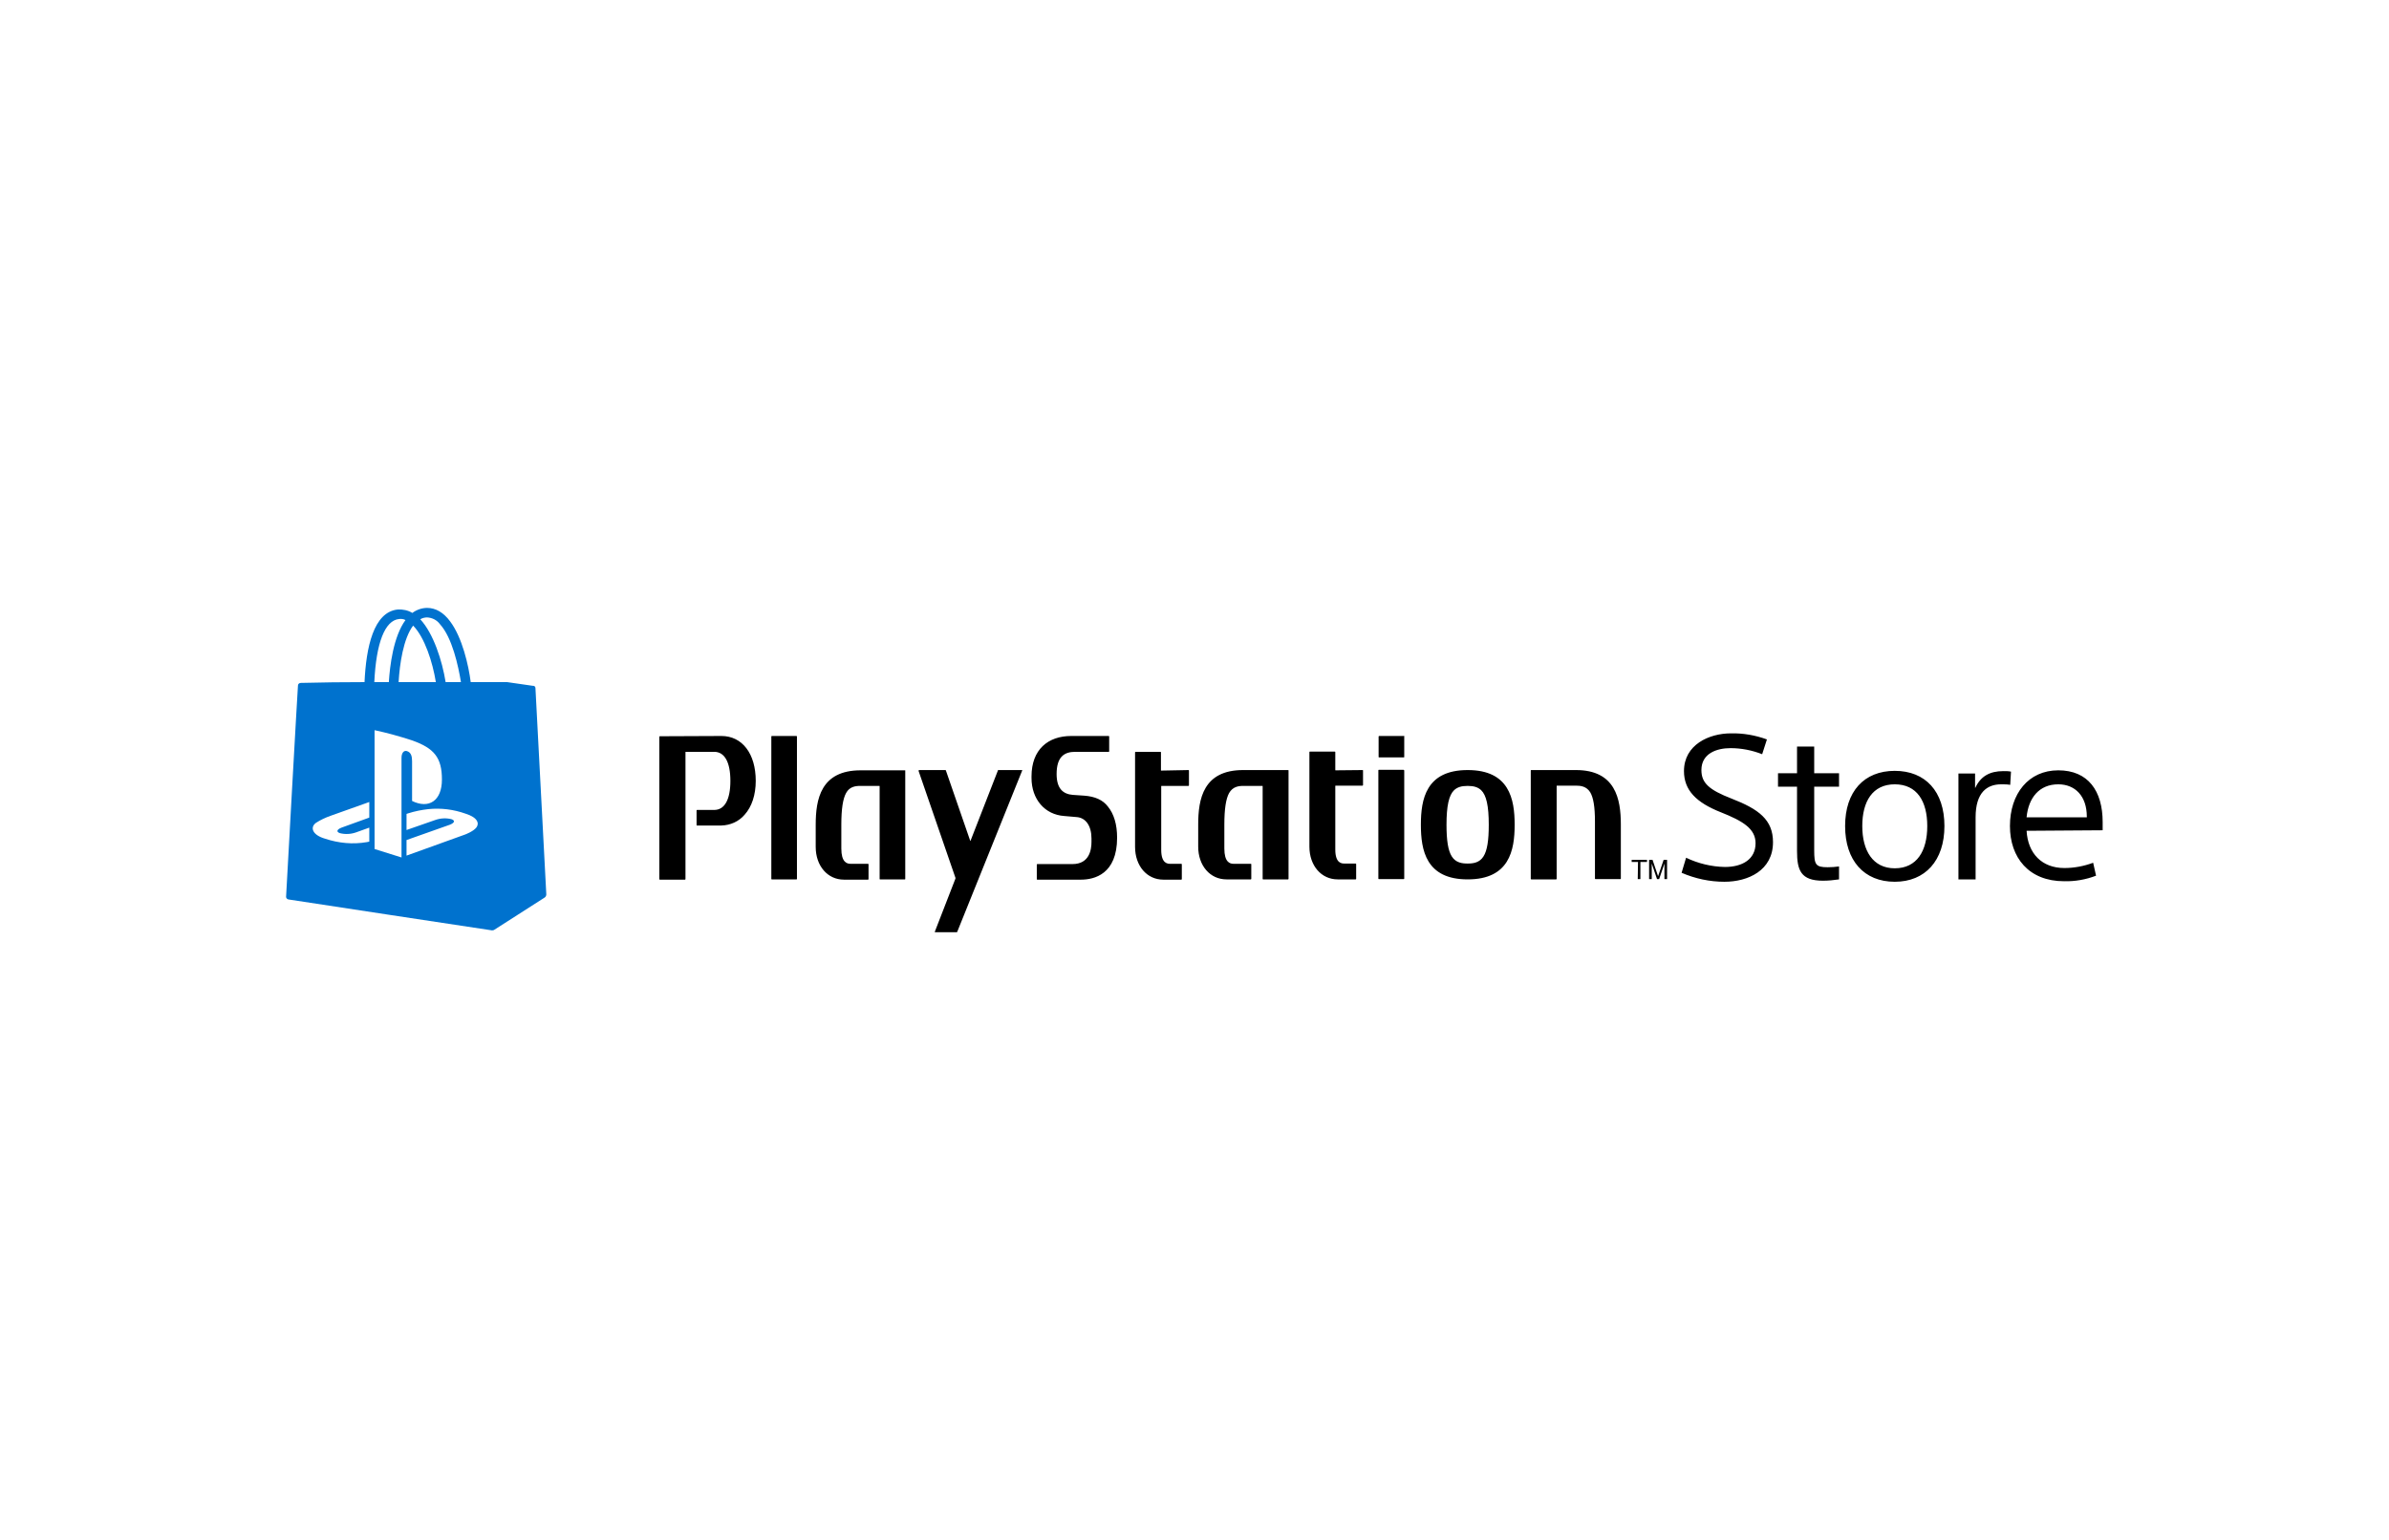
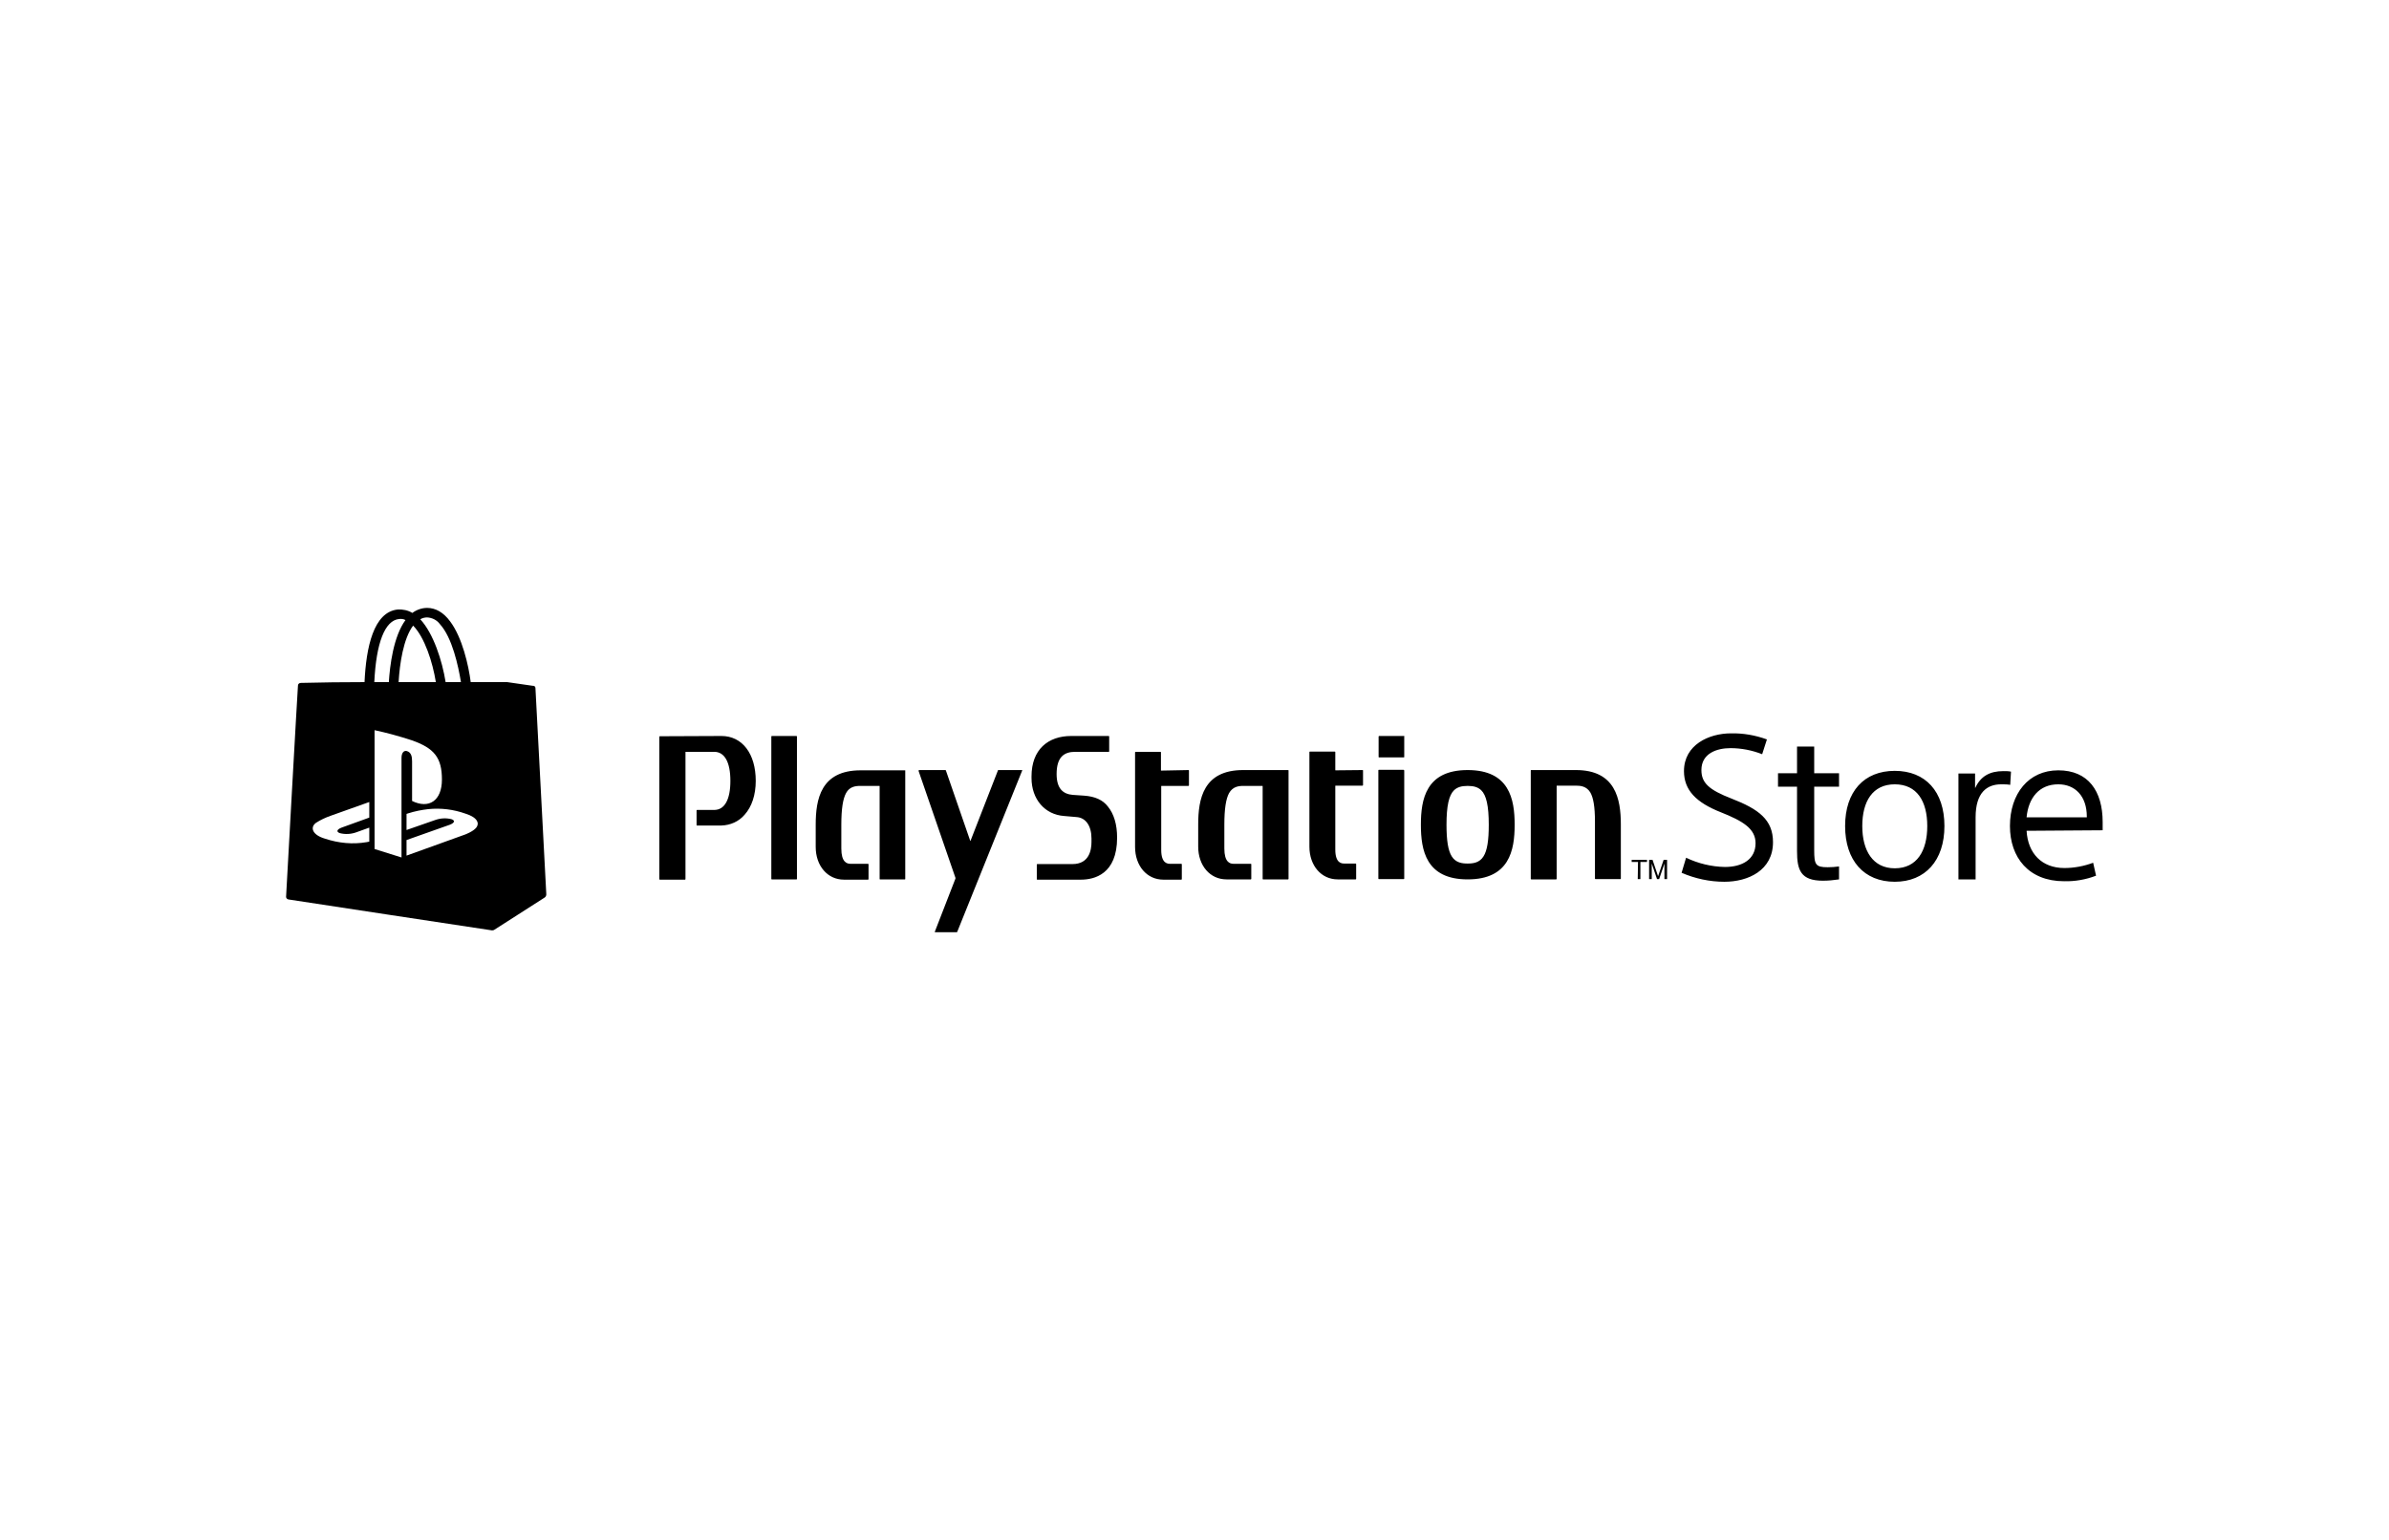
- <svg xmlns="http://www.w3.org/2000/svg" xmlns:xlink="http://www.w3.org/1999/xlink" version="1.0" id="Layer_1" x="0px" y="0px" viewBox="0 0 904.4 583.1" style="enable-background:new 0 0 904.4 583.1;" xml:space="preserve">
-   <style type="text/css">
- 	.st0{fill-rule:evenodd;clip-rule:evenodd;fill:#0072CE;}
- 	.st1{clip-path:url(#SVGID_2_);}
- 	.st2{fill-rule:evenodd;clip-rule:evenodd;}
- </style>
+ <svg xmlns="http://www.w3.org/2000/svg" version="1.0" id="Layer_1" x="0px" y="0px" viewBox="0 0 904.4 583.1" style="enable-background:new 0 0 904.4 583.1;">
  <path class="st0" d="M202.7,260.5c0-0.5-0.5-0.9-1-0.8c0,0,0,0,0,0l-9.7-1.4h-0.3h-13.5c-0.8-6.3-3.2-16.9-7.8-23  c-2.5-3.4-5.5-5.1-8.7-5.1c-2,0-4,0.7-5.6,1.9c-1.6-1-3.6-1.4-5.5-1.3c-9.2,0.9-12,14.4-12.6,27.5c-8,0-16.1,0.1-24.1,0.3  c-0.6,0-1.1,0.4-1.1,1c-0.2,3.7-1.1,18.1-2.3,40.3c-1.3,23.5-2,36.3-2.2,39.7c0,0.5,0.4,0.9,0.9,1l38.7,5.9l38.3,5.8  c0.3,0,0.6,0,0.9-0.2l0,0L206,340c0.6-0.3,0.9-0.9,0.8-1.6L202.7,260.5z M161.7,233.8c1.9,0.1,3.7,1,4.8,2.5c4.7,5.1,7,15.9,8,22  h-5.8c-1.3-8.1-4.6-18.4-9.6-23.8C159.9,234,160.9,233.8,161.7,233.8L161.7,233.8z M156.4,236.9c4.4,4.5,7.4,13.9,8.6,21.4h-14.1  C151.3,251.4,152.7,241.8,156.4,236.9L156.4,236.9z M139.8,309.6l-10.5,3.8c-1.8,0.7-2.1,1.6-0.6,2.1c2,0.5,4.1,0.4,6.1-0.3l5-1.8  v5.3l-1,0.2c-5.2,0.9-10.6,0.4-15.7-1.3c-4.9-1.4-5.8-4.3-3.5-6c1.7-1.1,3.6-2,5.6-2.7l14.6-5.2V309.6z M151.1,234.4  c0.8-0.1,1.7,0,2.4,0.4c-4.6,6.3-5.9,17.3-6.3,23.5h-5.5C142.4,243.5,145.7,234.9,151.1,234.4L151.1,234.4z M152,287v37.7l-10.2-3.2  v-45c4.7,1,9.4,2.3,14,3.8c8.6,3,11.5,6.6,11.5,14.9c0,8.1-5,11.2-11.3,8.1v-15c0-1.8-0.3-3.4-2-3.9C152.8,284.1,152,285.2,152,287  L152,287z M180.3,313.4c-1.2,1.5-4.2,2.6-4.2,2.6l-22.2,8v-5.9l16.4-5.8c1.8-0.7,2.1-1.6,0.6-2.1c-2-0.5-4.1-0.4-6.1,0.3l-10.9,3.8  v-6.1l0.6-0.2c2.5-0.8,5-1.3,7.6-1.6c4.8-0.5,9.6,0.1,14.1,1.7C181,309.6,181.5,311.9,180.3,313.4L180.3,313.4z" />
  <g>
    <defs>
      <rect id="SVGID_1_" x="242.4" y="276.1" width="561.5" height="78.4" />
    </defs>
    <clipPath id="SVGID_2_">
-       <use xlink:href="#SVGID_1_" style="overflow:visible;" />
-     </clipPath>
+ 	</clipPath>
    <g class="st1">
      <path class="st2" d="M627.3,332.9l-2-5.9v5.9h-1v-7.3h1.3l2.1,6.2l2.1-6.2h1.3v7.3h-1V327l-2,5.9H627.3z M620.1,326.4h-2.4v-0.8    h5.8v0.8H621v6.5h-1L620.1,326.4L620.1,326.4z M767.2,314.6c0.5,8.6,5.8,14.1,14.3,14.1c3.7,0,7.4-0.7,10.9-2l1.1,4.9    c-3.9,1.5-8,2.2-12.1,2.1c-13.4,0-20.5-9-20.5-20.9c0-12.2,7-21.1,18.3-21.1s16.8,7.8,16.8,19.6v3.1L767.2,314.6z M767.2,309.5    h22.8v-0.3c0-7.7-4.4-12.2-10.8-12.2C772,297,767.9,302.1,767.2,309.5L767.2,309.5z M761,297.2c-1.1-0.2-2.2-0.2-3.4-0.2    c-5.4,0-9.7,3.1-9.7,12.5v23.5h-6.5v-40.1h6.3v5.4h0.1c2-4.3,5.4-6.3,10.6-6.3c1,0,2,0,2.9,0.2L761,297.2z M717.3,333.9    c-11.6,0-18.8-8-18.8-21.1s7.2-20.9,18.8-20.9s18.8,7.8,18.8,20.9S728.8,333.9,717.3,333.9z M717.3,297c-8.4,0-12.3,6.5-12.3,15.8    s4,16,12.3,16c8.4,0,12.3-6.6,12.3-16S725.7,297,717.3,297z M673.1,292.8h7.2v-10.1h6.5v10.1h9.4v5.1h-9.4v24    c0,5.5,0.5,6.5,5.1,6.5c1.4,0,2.9-0.1,4.3-0.3v4.9c-2,0.3-4.1,0.5-6.1,0.5c-8.4,0-9.8-4-9.8-11.2v-24.4h-7.2L673.1,292.8z     M667.1,285.6c-3.8-1.5-7.9-2.3-12-2.3c-5.2,0-11,2-11,8.3c0,4.9,2.9,7.5,11.4,10.8c10.3,4,15.7,8,15.7,16.5    c0,10.7-9.4,15-18.4,15c-5.6,0-11.1-1.2-16.2-3.4l1.7-5.7c4.6,2.2,9.6,3.4,14.7,3.5c6.6,0,11.6-2.9,11.6-9    c0-5.5-4.8-8.4-13.1-11.7c-9.4-3.7-14-8.4-14-15.6c0-10,9.5-14.3,17.8-14.3c4.6-0.1,9.2,0.7,13.6,2.3L667.1,285.6z M348,291.6h9.9    c0.1,0,0.2,0.1,0.2,0.2l9.2,26.6c0,0.1,0.1,0.1,0.1,0l10.4-26.7c0-0.1,0.1-0.2,0.2-0.1h8.9c0.1,0,0.1,0.1,0.1,0.1l-24.6,61.1    c0,0.1-0.1,0.2-0.2,0.2h-8.2c-0.1,0-0.1,0-0.1-0.1c0,0,0,0,0-0.1l7.8-20.1c0-0.1,0-0.2,0-0.3l-14-40.6    C347.8,291.7,347.8,291.7,348,291.6C347.9,291.6,347.9,291.6,348,291.6L348,291.6z M555.6,291.6c15.8,0,17.8,11,17.8,20.7    s-2,20.7-17.8,20.7c-15.8,0-17.7-11.1-17.7-20.7S539.8,291.6,555.6,291.6L555.6,291.6z M561.6,324.3c1.4-2.2,2-6,2-12    c0-7.1-0.9-11.2-2.9-13.1c-1.2-1.1-2.7-1.6-5.1-1.6c-2.4,0-3.9,0.5-5.1,1.6c-2,1.9-2.9,6-2.9,13.1v0c0,6,0.6,9.8,2,12    c1.5,2.4,3.9,2.7,6,2.7S560.1,326.7,561.6,324.3L561.6,324.3z M596.6,291.6c15,0,17,11,17,20.6v20.5c0,0.1-0.1,0.2-0.2,0.2H604    c-0.1,0-0.2-0.1-0.2-0.2c0,0,0-21.4,0-21.6c0-5.6-0.6-9.1-1.8-11.1c-1.4-2.2-3.5-2.5-5.4-2.5h-7.2c0,0-0.1,0-0.1,0.1v35.2    c0,0.1-0.1,0.2-0.2,0.2h-9.4c-0.1,0-0.2-0.1-0.2-0.2v-41c0-0.1,0-0.1,0.1-0.2c0,0,0,0,0,0L596.6,291.6L596.6,291.6z M531.4,278.6    c0.1,0,0.2,0.1,0.2,0.2l0,0v7.8c0,0.1,0,0.1-0.1,0.2c0,0,0,0,0,0h-9.4c-0.1,0-0.1,0-0.2-0.1c0,0,0,0,0,0v-7.8    c0-0.1,0.1-0.2,0.2-0.2l0,0H531.4z M531.4,291.6c0.1,0,0.2,0.1,0.2,0.1c0,0,0,0,0,0v41c0,0.1-0.1,0.2-0.2,0.2h-9.4    c-0.1,0-0.2-0.1-0.2-0.2v-41c0-0.1,0.1-0.2,0.2-0.2l0,0H531.4z M515.8,291.6c0.1,0,0.1,0,0.2,0.1c0,0,0,0,0,0v5.6    c0,0.1-0.1,0.2-0.2,0.2c0,0-7.1,0-10.2,0c0,0-0.1,0-0.1,0.1v24.1c0,5.3,2.5,5.3,3.5,5.3h4.2c0.1,0,0.2,0.1,0.2,0.2c0,0,0,0,0,0    v5.6c0,0.1-0.1,0.2-0.2,0.2l0,0h-6.8c-6.2,0-10.7-5.2-10.7-12.4v-35.8c0-0.1,0.1-0.2,0.2-0.2h9.4c0.1,0,0.2,0.1,0.2,0.2v6.8    c0,0,0,0.1,0.1,0.1L515.8,291.6z M449.9,291.6c0.1,0,0.2,0,0.2,0.2v5.6c0,0.1-0.1,0.2-0.2,0.2c0,0-7.1,0-10.2,0c0,0-0.1,0-0.1,0.1    v24.1c0,5.3,2.5,5.3,3.5,5.3h4.1c0.1,0,0.2,0.1,0.2,0.2v5.6c0,0.1-0.1,0.2-0.2,0.2h-6.8c-6.2,0-10.7-5.2-10.7-12.4v-35.8    c0-0.1,0.1-0.2,0.2-0.2h9.4c0.1,0,0.2,0.1,0.2,0.2v6.8l0,0c0,0,0,0.1,0,0.1L449.9,291.6z M487.8,291.8v41c0,0.1-0.1,0.2-0.2,0.2    c0,0,0,0,0,0h-9.4c-0.1,0-0.2-0.1-0.2-0.1c0,0,0,0,0,0v-35.2c0,0,0-0.1-0.1-0.1c0,0,0,0,0,0h-7.2c-1.9,0-4,0.3-5.4,2.7    c-1.2,2.2-1.8,6-1.8,12v9c0,5.1,2,5.8,3.5,5.8h6.5c0.1,0,0.2,0.1,0.2,0.1c0,0,0,0,0,0v5.6c0,0.1-0.1,0.2-0.2,0.2h-9.2    c-6.2,0-10.7-5.2-10.7-12.4v-8.4c0-9.6,1.9-20.6,17-20.6h16.8C487.8,291.6,487.9,291.7,487.8,291.8L487.8,291.8L487.8,291.8z     M410.5,301.3c4,0.3,7,1.6,8.9,4.1c2.3,2.8,3.5,6.8,3.5,11.8c0,13.8-8.6,15.9-13.7,15.9h-16.5c-0.1,0-0.2-0.1-0.2-0.1c0,0,0,0,0,0    v-5.6c0-0.1,0.1-0.2,0.2-0.2H406c6.4,0,7.2-5.4,7.2-8.4v-1.3c0-4.8-2.2-7.9-5.7-8.1l-4.6-0.4c-7.4-0.5-12.4-6.4-12.4-14.4V294    c0-10.2,6.3-15.3,15-15.3h14.2c0.1,0,0.2,0.1,0.2,0.2l0,0v5.6c0,0.1-0.1,0.2-0.1,0.2c0,0,0,0,0,0h-12.8c-4,0-7,1.8-7,8.4    c0,5.7,2.6,7.6,6.1,7.9L410.5,301.3L410.5,301.3z M342.7,291.8v41c0,0.1,0,0.1-0.1,0.2c0,0,0,0,0,0h-9.4c-0.1,0-0.2,0-0.2-0.1    c0,0,0,0,0,0v-35.2c0,0,0-0.1-0.1-0.1h-7.2c-1.9,0-4.1,0.3-5.4,2.7c-1.2,2.2-1.8,6-1.8,12v9c0,5.1,2,5.8,3.5,5.8h6.6    c0.1,0,0.2,0.1,0.2,0.2c0,0,0,0,0,0v5.6c0,0.1-0.1,0.2-0.2,0.2h-9.1c-6.2,0-10.7-5.2-10.7-12.4v-8.4c0-9.6,1.9-20.6,17-20.6h16.8    C342.6,291.6,342.7,291.7,342.7,291.8C342.7,291.8,342.7,291.8,342.7,291.8L342.7,291.8z M301.5,278.7c0.1,0,0.2,0.1,0.2,0.2l0,0    v53.9c0,0.1-0.1,0.2-0.1,0.2c0,0,0,0,0,0h-9.4c-0.1,0-0.2-0.1-0.2-0.1c0,0,0,0,0,0v-54c0-0.1,0.1-0.2,0.2-0.2L301.5,278.7    L301.5,278.7z M273.1,278.7c7.9,0,13,6.7,13,17c0,5.3-1.5,9.8-4.2,12.8c-2.2,2.6-5.4,4-8.8,4.1h-9.2c-0.1,0-0.2,0-0.2-0.1    c0,0,0,0,0,0v-5.6c0-0.1,0.1-0.2,0.2-0.2h6.5c3.9,0,6.1-3.9,6.1-11s-2.2-11-6.1-11h-10.8c0,0-0.1,0-0.1,0.1v48.1    c0,0.1-0.1,0.2-0.2,0.2l0,0h-9.5c-0.1,0-0.2-0.1-0.2-0.2v-53.9c0-0.1,0.1-0.2,0.2-0.2L273.1,278.7z" />
    </g>
  </g>
</svg>
